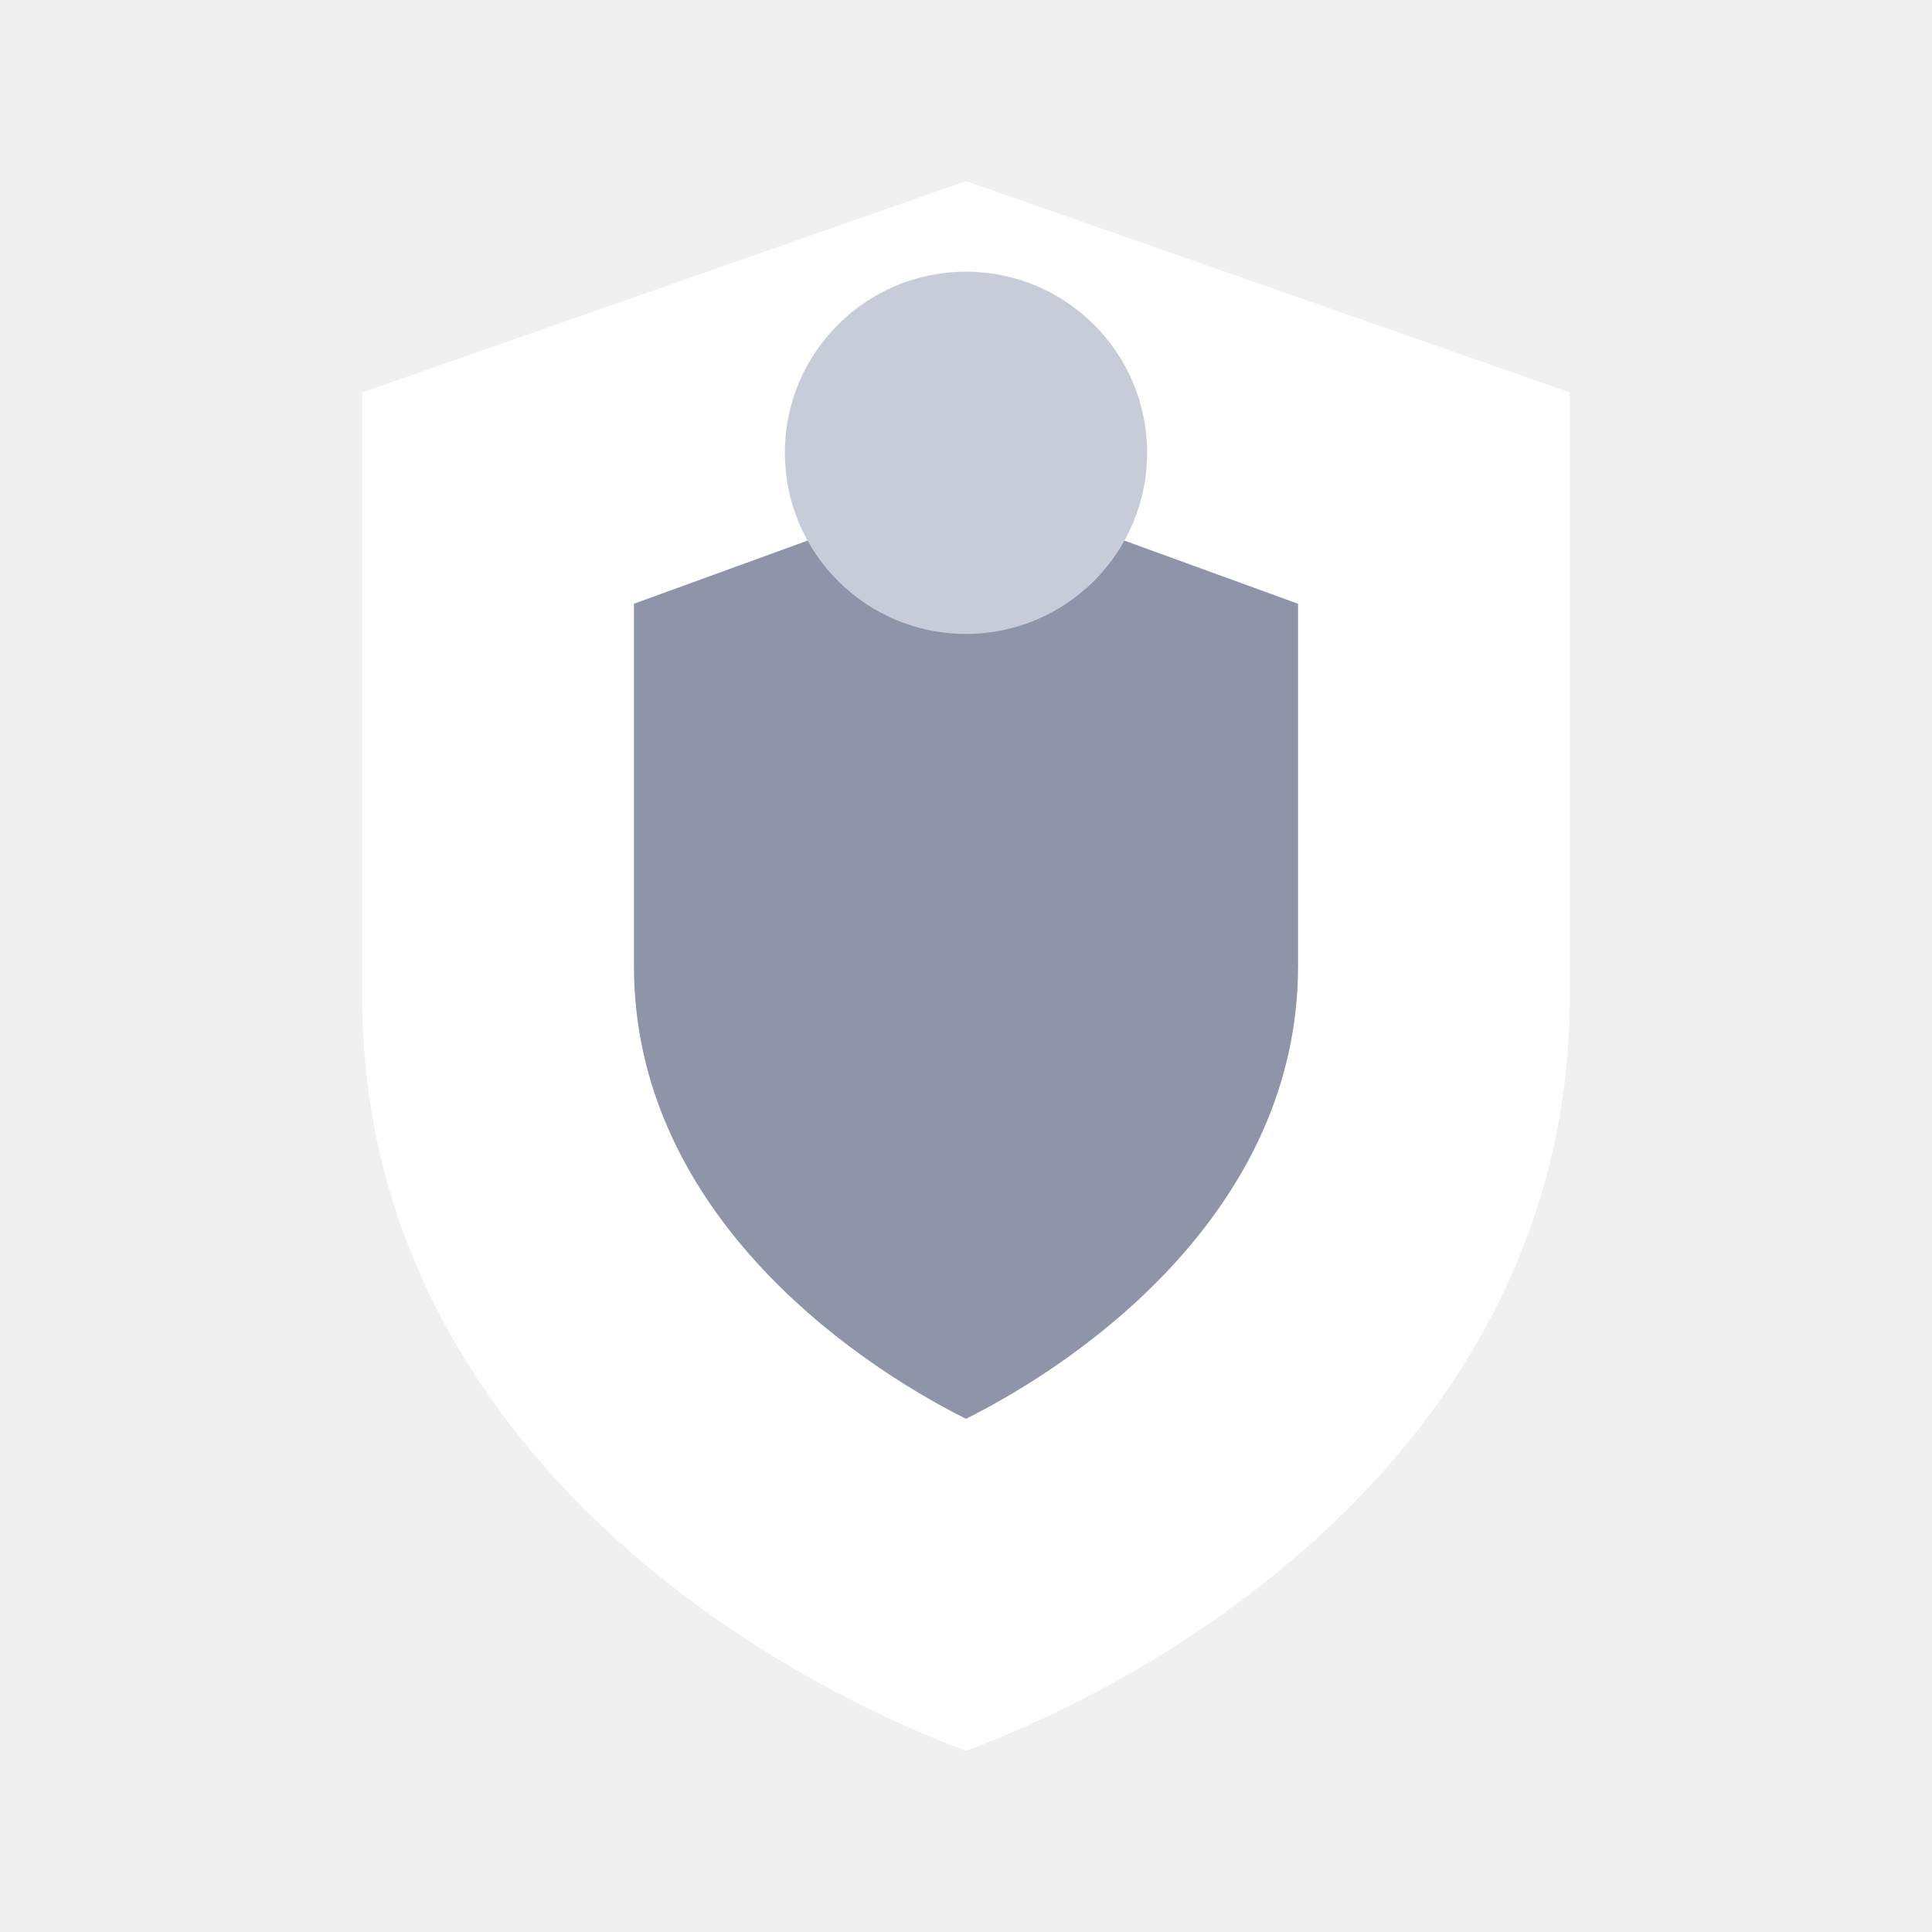
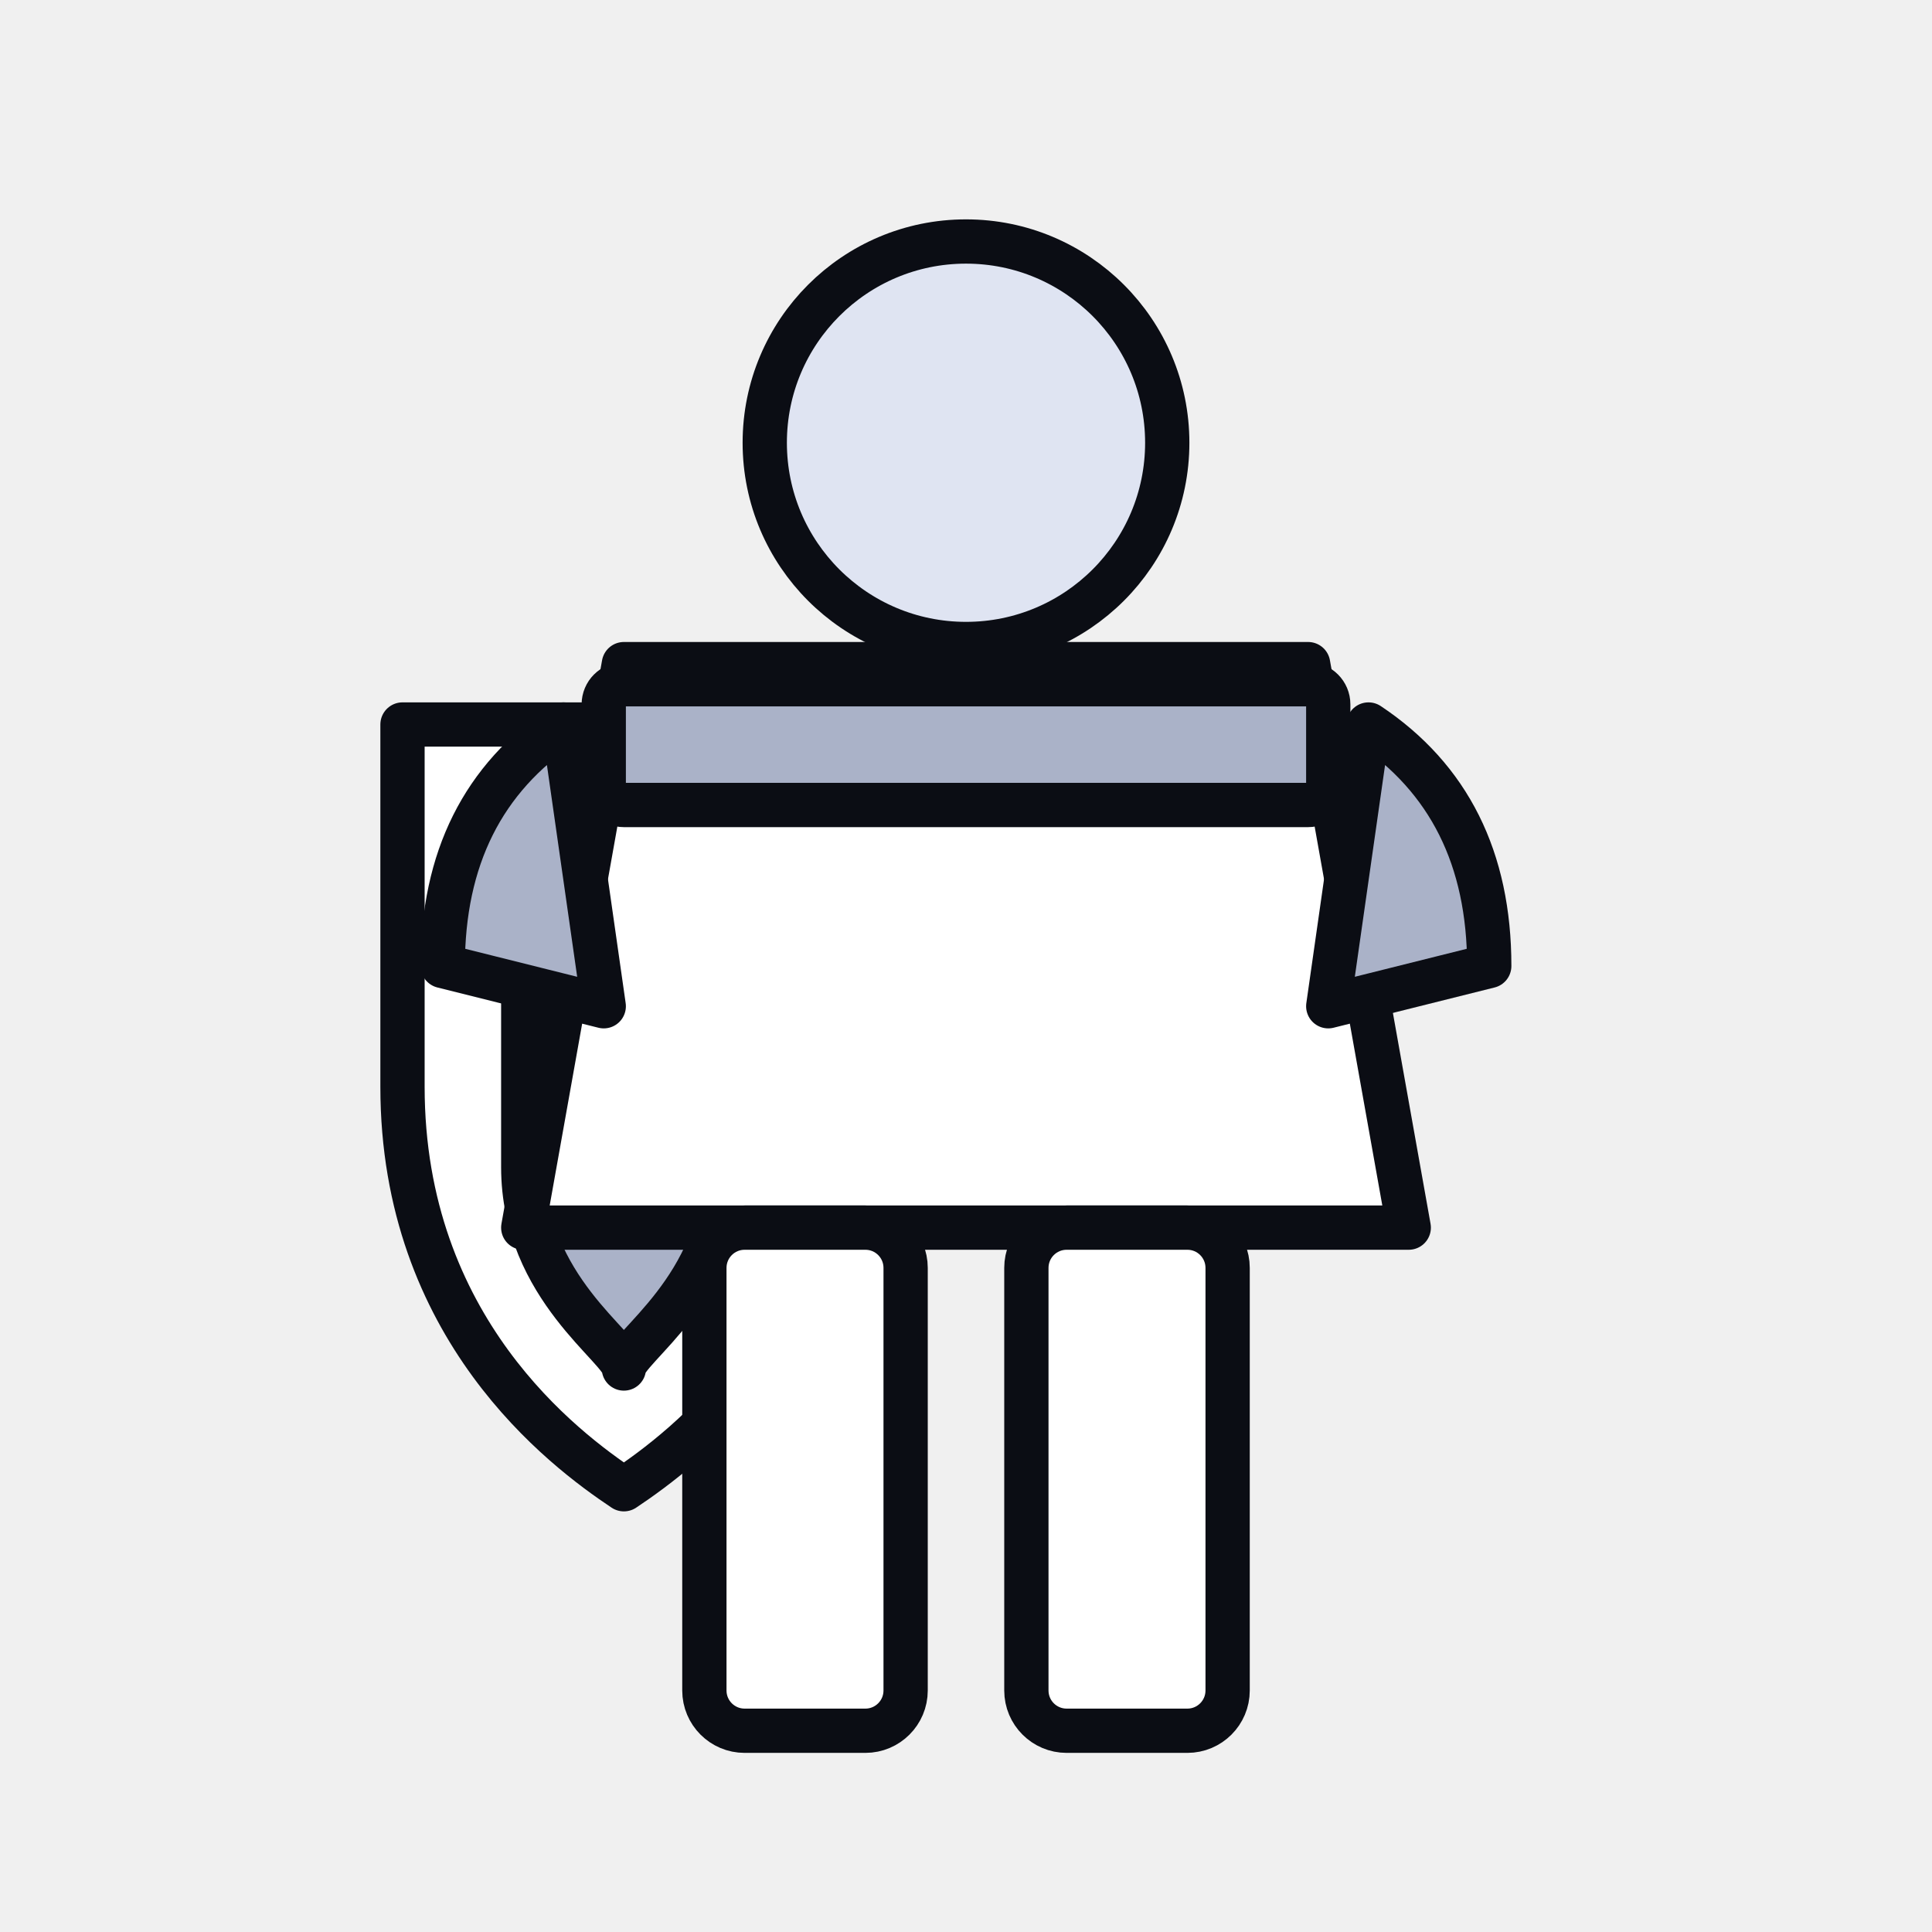
- <svg xmlns="http://www.w3.org/2000/svg" width="64" height="64" viewBox="0 0 64 64">
-   <path d="M32 6 l20 7 v20 c0 14 -12 22 -20 25 c-8 -3 -20 -11 -20 -25 v-20 z" fill="#ffffff" />
-   <path d="M32 16 l11 4 v12 c0 8 -7 13 -11 15 c-4 -2 -11 -7 -11 -15 v-12 z" fill="#8f95a8" />
-   <circle cx="32" cy="15" r="6" fill="#c8ccd8" />
+ <svg xmlns="http://www.w3.org/2000/svg" width="96" height="96" viewBox="0 0 96 96">
+   <g stroke="#0b0d14" stroke-width="2.2" stroke-linejoin="round" stroke-linecap="round">
+     <path d="M20 36 h22 v18 c0 12 -8 18 -11 20 c-3 -2 -11 -8 -11 -20 z" fill="#ffffff" stroke-width="2.2" />
+     <path d="M26 44 h10 v14 c0 6 -5 9 -5 10 c0 -1 -5 -4 -5 -10 z" fill="#aab2c8" stroke-width="2.2" />
+     <circle cx="48" cy="22" r="10" fill="#dfe4f2" stroke-width="2.2" />
+     <path d="M31 33 h34 l5 28 h-44 z" fill="#ffffff" stroke-width="2.2" />
+     <path d="M28 36 q-6 4 -6 12 l8 2 z" fill="#aab2c8" stroke-width="2.2" />
+     <path d="M68 36 q6 4 6 12 l-8 2 z" fill="#aab2c8" stroke-width="2.2" />
+     <rect x="35" y="61" width="10" height="25" rx="2" fill="#ffffff" stroke-width="2.2" />
+     <rect x="51" y="61" width="10" height="25" rx="2" fill="#ffffff" stroke-width="2.2" />
+     <rect x="30" y="34" width="36" height="6" rx="1" fill="#aab2c8" stroke-width="2.2" />
+   </g>
</svg>
